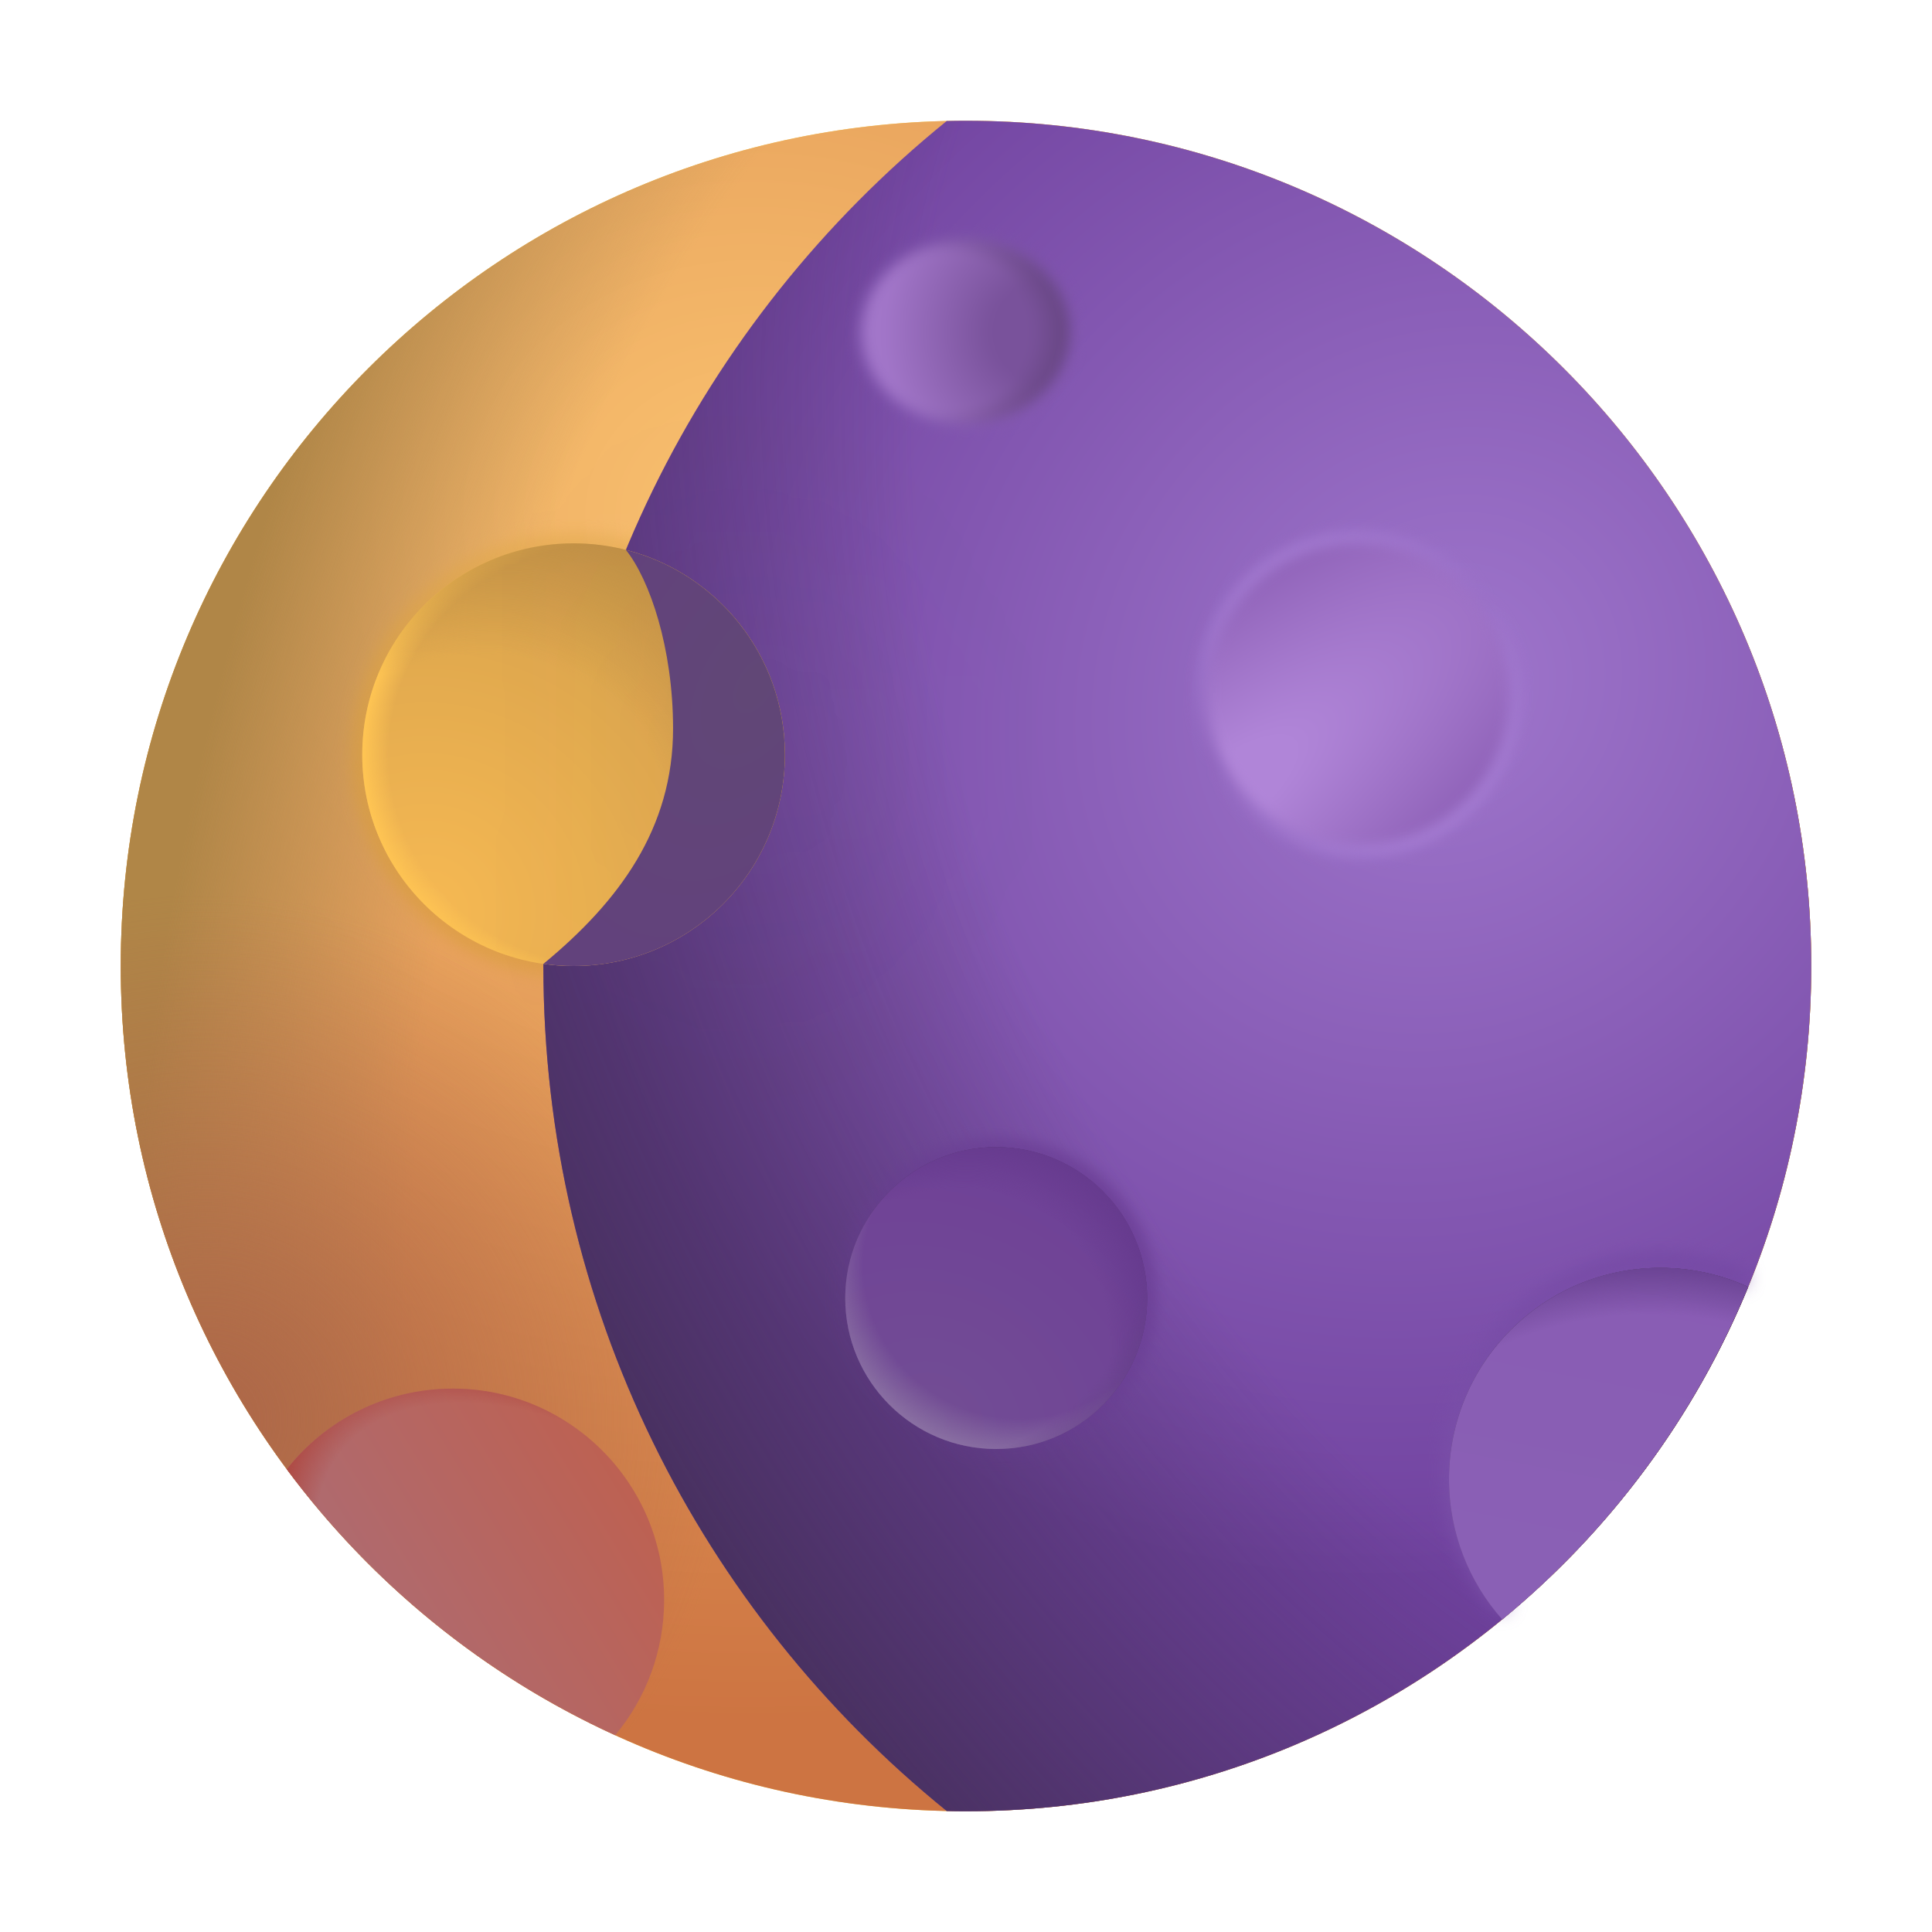
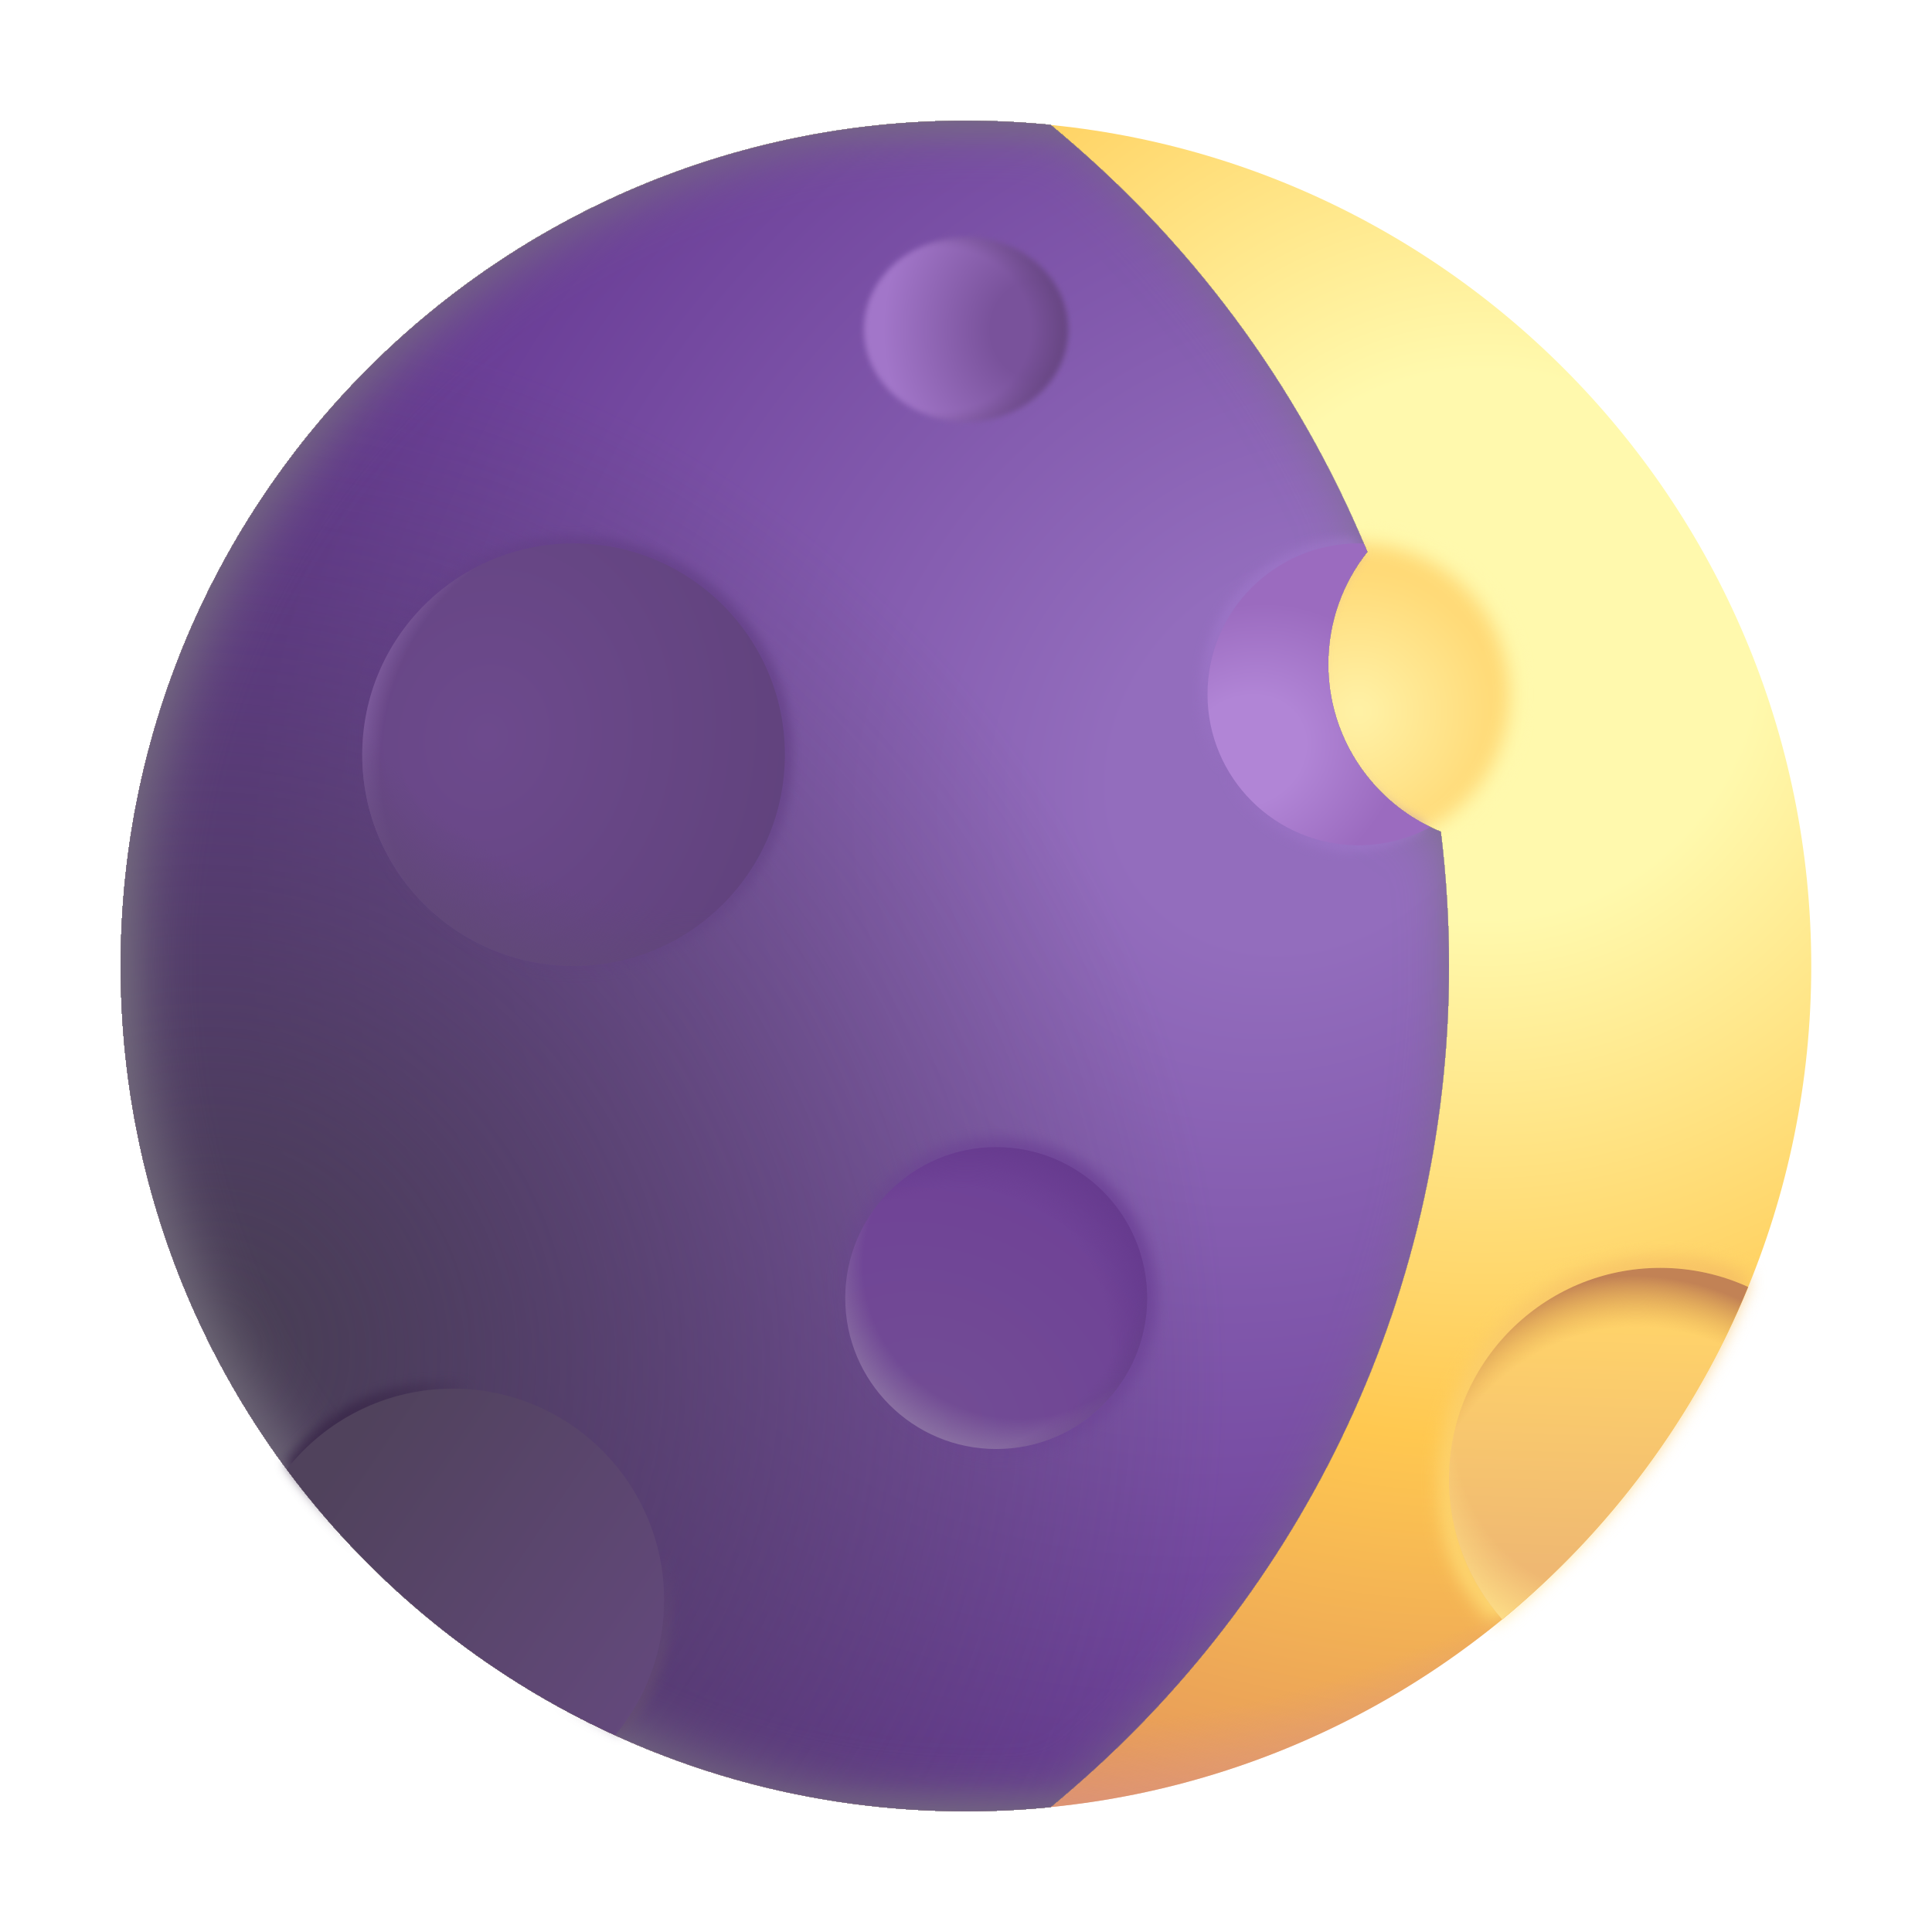
<svg xmlns="http://www.w3.org/2000/svg" width="32" height="32" viewBox="0 0 32 32" fill="none">
-   <circle cx="16" cy="16" r="14" fill="url(#paint0_radial_18_14055)" />
-   <circle cx="16" cy="16" r="14" fill="url(#paint1_radial_18_14055)" />
-   <circle cx="16" cy="16" r="14" fill="url(#paint2_radial_18_14055)" />
-   <circle cx="16" cy="16" r="14" fill="url(#paint3_radial_18_14055)" />
-   <circle cx="15.5" cy="5.5" r="1.5" fill="url(#paint4_linear_18_14055)" />
-   <circle cx="22.5" cy="11.5" r="2.5" fill="url(#paint5_linear_18_14055)" />
-   <circle cx="16.5" cy="21.5" r="2.5" fill="url(#paint6_linear_18_14055)" />
-   <g filter="url(#filter0_f_18_14055)">
-     <circle cx="9.5" cy="12.5" r="3.5" stroke="url(#paint7_linear_18_14055)" stroke-width="0.2" />
-   </g>
-   <path d="M10.189 28.741C8.023 27.751 6.154 26.226 4.75 24.335C5.391 23.522 6.385 23 7.5 23C9.433 23 11 24.567 11 26.5C11 27.352 10.695 28.134 10.189 28.741Z" fill="url(#paint8_linear_18_14055)" />
-   <path d="M10.189 28.741C8.023 27.751 6.154 26.226 4.75 24.335C5.391 23.522 6.385 23 7.5 23C9.433 23 11 24.567 11 26.5C11 27.352 10.695 28.134 10.189 28.741Z" fill="url(#paint9_radial_18_14055)" />
-   <path d="M28.955 21.316C28.069 23.475 26.658 25.363 24.882 26.823C24.333 26.205 24 25.391 24 24.5C24 22.567 25.567 21 27.5 21C28.019 21 28.512 21.113 28.955 21.316Z" fill="url(#paint10_linear_18_14055)" />
-   <path d="M15.681 29.996C15.787 29.999 15.893 30 16 30C23.732 30 30 23.732 30 16C30 8.268 23.732 2 16 2C15.893 2 15.787 2.001 15.681 2.004C11.605 5.304 9 10.348 9 16C9 21.652 11.605 26.697 15.681 29.996Z" fill="url(#paint11_radial_18_14055)" />
-   <path d="M15.681 29.996C15.787 29.999 15.893 30 16 30C23.732 30 30 23.732 30 16C30 8.268 23.732 2 16 2C15.893 2 15.787 2.001 15.681 2.004C11.605 5.304 9 10.348 9 16C9 21.652 11.605 26.697 15.681 29.996Z" fill="url(#paint12_radial_18_14055)" />
-   <g filter="url(#filter1_f_18_14055)">
-     <circle cx="22.5" cy="11.5" r="2.5" fill="url(#paint13_radial_18_14055)" />
-     <circle cx="22.5" cy="11.5" r="2.6" stroke="url(#paint14_linear_18_14055)" stroke-width="0.2" />
-   </g>
-   <circle cx="16.5" cy="21.5" r="2.5" fill="url(#paint15_linear_18_14055)" />
-   <g filter="url(#filter2_f_18_14055)">
-     <circle cx="16.5" cy="21.5" r="2.5" stroke="url(#paint16_linear_18_14055)" stroke-width="0.25" />
-   </g>
-   <circle cx="16.5" cy="21.5" r="2.5" fill="url(#paint17_radial_18_14055)" />
-   <circle cx="16.5" cy="21.5" r="2.5" fill="url(#paint18_radial_18_14055)" />
-   <circle cx="16.5" cy="21.5" r="2.5" fill="url(#paint19_radial_18_14055)" />
-   <circle cx="16.5" cy="21.5" r="2.5" fill="url(#paint20_radial_18_14055)" />
-   <circle cx="9.5" cy="12.5" r="3.5" fill="url(#paint21_radial_18_14055)" />
-   <circle cx="9.5" cy="12.5" r="3.5" fill="url(#paint22_radial_18_14055)" />
-   <circle cx="9.5" cy="12.5" r="3.5" fill="url(#paint23_radial_18_14055)" />
-   <g filter="url(#filter3_f_18_14055)">
-     <path d="M28.902 21.21C28.468 21.01 27.986 20.898 27.478 20.898C25.587 20.898 24.053 22.443 24.053 24.348C24.053 25.227 24.379 26.028 24.916 26.637" stroke="url(#paint24_linear_18_14055)" stroke-width="0.2" />
-   </g>
-   <path d="M28.955 21.316C28.069 23.475 26.658 25.363 24.882 26.823C24.333 26.205 24 25.391 24 24.5C24 22.567 25.567 21 27.5 21C28.019 21 28.512 21.113 28.955 21.316Z" fill="url(#paint25_linear_18_14055)" />
-   <path d="M28.955 21.316C28.069 23.475 26.658 25.363 24.882 26.823C24.333 26.205 24 25.391 24 24.5C24 22.567 25.567 21 27.5 21C28.019 21 28.512 21.113 28.955 21.316Z" fill="url(#paint26_linear_18_14055)" />
-   <path d="M28.955 21.316C28.069 23.475 26.658 25.363 24.882 26.823C24.333 26.205 24 25.391 24 24.5C24 22.567 25.567 21 27.5 21C28.019 21 28.512 21.113 28.955 21.316Z" fill="url(#paint27_radial_18_14055)" />
-   <g filter="url(#filter4_f_18_14055)">
-     <path d="M9 15.965C9.163 15.988 9.33 16 9.5 16C11.433 16 13 14.433 13 12.5C13 10.866 11.88 9.494 10.367 9.108" stroke="url(#paint28_linear_18_14055)" stroke-width="0.2" />
-   </g>
-   <path d="M9 15.965C10.253 14.931 11.148 13.724 11.148 12.068C11.148 10.73 10.761 9.602 10.367 9.108C11.88 9.494 13 10.866 13 12.5C13 14.433 11.433 16 9.5 16C9.33 16 9.163 15.988 9 15.965Z" fill="url(#paint29_radial_18_14055)" />
-   <g filter="url(#filter5_f_18_14055)">
-     <ellipse cx="16" cy="5.5" rx="1.704" ry="1.5" fill="url(#paint30_radial_18_14055)" />
-     <ellipse cx="16" cy="5.5" rx="1.704" ry="1.5" fill="url(#paint31_radial_18_14055)" />
-     <path d="M16 7.05C16.962 7.05 17.754 6.362 17.754 5.5C17.754 4.638 16.962 3.95 16 3.95C15.037 3.95 14.246 4.638 14.246 5.5C14.246 6.362 15.037 7.05 16 7.05Z" stroke="url(#paint32_linear_18_14055)" stroke-width="0.1" />
-   </g>
+   <circle cx="16" cy="16" r="14" fill="url(#paint0_radial_18_13888)" />
+   <circle cx="16" cy="16" r="14" fill="url(#paint1_radial_18_13888)" />
+   <circle cx="15.5" cy="5.5" r="1.5" fill="url(#paint2_linear_18_13888)" />
+   <circle cx="9.5" cy="12.5" r="3.5" fill="url(#paint3_linear_18_13888)" />
+   <g filter="url(#filter0_f_18_13888)">
+     <circle cx="22.5" cy="11.5" r="2.5" fill="url(#paint4_radial_18_13888)" />
+     <circle cx="22.5" cy="11.5" r="2.55" stroke="#FFF8AC" stroke-width="0.1" />
+   </g>
+   <circle cx="16.5" cy="21.5" r="2.5" fill="url(#paint5_linear_18_13888)" />
+   <path fill-rule="evenodd" clip-rule="evenodd" d="M10.189 28.741C8.023 27.751 6.154 26.226 4.75 24.335C5.391 23.522 6.385 23 7.5 23C9.433 23 11 24.567 11 26.5C11 27.352 10.695 28.134 10.189 28.741Z" fill="url(#paint6_linear_18_13888)" />
+   <g filter="url(#filter1_f_18_13888)">
+     <path d="M28.764 21.234C27.877 23.393 26.509 25.197 24.732 26.656C24.184 26.038 24 25.391 24 24.5C24 22.567 25.567 21 27.5 21C28.019 21 28.32 21.032 28.764 21.234Z" stroke="url(#paint7_linear_18_13888)" stroke-width="0.3" />
+   </g>
+   <path fill-rule="evenodd" clip-rule="evenodd" d="M28.955 21.316C28.069 23.475 26.658 25.363 24.882 26.823C24.333 26.205 24 25.391 24 24.5C24 22.567 25.567 21 27.5 21C28.019 21 28.512 21.113 28.955 21.316Z" fill="url(#paint8_linear_18_13888)" />
+   <path fill-rule="evenodd" clip-rule="evenodd" d="M28.955 21.316C28.069 23.475 26.658 25.363 24.882 26.823C24.333 26.205 24 25.391 24 24.5C24 22.567 25.567 21 27.5 21C28.019 21 28.512 21.113 28.955 21.316Z" fill="url(#paint9_radial_18_13888)" />
+   <path fill-rule="evenodd" clip-rule="evenodd" d="M28.955 21.316C28.069 23.475 26.658 25.363 24.882 26.823C24.333 26.205 24 25.391 24 24.5C24 22.567 25.567 21 27.5 21C28.019 21 28.512 21.113 28.955 21.316Z" fill="url(#paint10_radial_18_13888)" />
+   <g filter="url(#filter2_i_18_13888)">
+     <path fill-rule="evenodd" clip-rule="evenodd" d="M17.399 2.069C16.939 2.023 16.472 2 16 2C8.268 2 2 8.268 2 16C2 23.732 8.268 30 16 30C16.472 30 16.939 29.977 17.399 29.931C21.429 26.63 24 21.615 24 16C24 15.248 23.954 14.506 23.864 13.777C22.77 13.33 22 12.255 22 11C22 10.297 22.242 9.651 22.646 9.14C21.502 6.367 19.686 3.942 17.399 2.069Z" fill="url(#paint11_radial_18_13888)" />
+     <path fill-rule="evenodd" clip-rule="evenodd" d="M17.399 2.069C16.939 2.023 16.472 2 16 2C8.268 2 2 8.268 2 16C2 23.732 8.268 30 16 30C16.472 30 16.939 29.977 17.399 29.931C21.429 26.63 24 21.615 24 16C24 15.248 23.954 14.506 23.864 13.777C22.77 13.33 22 12.255 22 11C22 10.297 22.242 9.651 22.646 9.14C21.502 6.367 19.686 3.942 17.399 2.069Z" fill="url(#paint12_radial_18_13888)" />
+   </g>
+   <g filter="url(#filter3_f_18_13888)">
+     <ellipse cx="16" cy="5.459" rx="1.692" ry="1.528" fill="url(#paint13_radial_18_13888)" />
+     <ellipse cx="16" cy="5.459" rx="1.692" ry="1.528" fill="url(#paint14_radial_18_13888)" />
+   </g>
+   <g filter="url(#filter4_f_18_13888)">
+     <circle cx="9.5" cy="12.5" r="3.5" stroke="url(#paint15_linear_18_13888)" stroke-width="0.2" />
+   </g>
+   <circle cx="9.5" cy="12.5" r="3.5" fill="url(#paint16_radial_18_13888)" />
+   <circle cx="9.5" cy="12.5" r="3.5" fill="url(#paint17_radial_18_13888)" />
+   <circle cx="9.5" cy="12.5" r="3.5" fill="url(#paint18_radial_18_13888)" />
+   <g filter="url(#filter5_f_18_13888)">
+     <path d="M22.39 9.002C22.361 9.001 22.331 9 22.302 9C21.021 9.139 19.982 10.104 19.982 11.484C19.928 12.562 20.795 13.883 22.302 14C22.732 14 23.137 13.891 23.491 13.699C22.491 13.213 21.802 12.187 21.802 11C21.802 10.297 22.043 9.651 22.448 9.139C22.429 9.093 22.41 9.047 22.39 9.002Z" stroke="url(#paint19_linear_18_13888)" stroke-width="0.1" />
+   </g>
+   <path fill-rule="evenodd" clip-rule="evenodd" d="M22.589 9.002C22.559 9.001 22.53 9 22.5 9C21.119 9 20 10.119 20 11.5C20 12.881 21.119 14 22.5 14C22.931 14 23.336 13.891 23.69 13.699C22.689 13.213 22 12.187 22 11C22 10.297 22.242 9.651 22.646 9.139C22.627 9.093 22.608 9.047 22.589 9.002Z" fill="url(#paint20_radial_18_13888)" />
+   <g filter="url(#filter6_f_18_13888)">
+     <circle cx="16.5" cy="21.5" r="2.5" stroke="url(#paint21_linear_18_13888)" stroke-width="0.25" />
+   </g>
+   <circle cx="16.5" cy="21.5" r="2.5" fill="url(#paint22_radial_18_13888)" />
+   <circle cx="16.5" cy="21.5" r="2.5" fill="url(#paint23_radial_18_13888)" />
+   <circle cx="16.5" cy="21.5" r="2.5" fill="url(#paint24_radial_18_13888)" />
+   <circle cx="16.5" cy="21.5" r="2.5" fill="url(#paint25_radial_18_13888)" />
+   <g filter="url(#filter7_f_18_13888)">
+     <path d="M10.279 28.578C8.114 27.589 6.277 26.126 4.873 24.234C5.514 23.422 6.385 23 7.5 23C9.433 23 11 24.567 11 26.5C11 27.352 10.786 27.971 10.279 28.578Z" stroke="url(#paint26_linear_18_13888)" stroke-width="0.2" />
+   </g>
+   <path d="M10.189 28.741C8.023 27.751 6.154 26.226 4.75 24.335C5.391 23.522 6.385 23 7.5 23C9.433 23 11 24.567 11 26.5C11 27.352 10.695 28.134 10.189 28.741Z" fill="url(#paint27_linear_18_13888)" />
  <defs>
-     <filter id="filter0_f_18_14055" x="5.6" y="8.6" width="7.8" height="7.8" filterUnits="userSpaceOnUse" color-interpolation-filters="sRGB">
-       <feFlood flood-opacity="0" result="BackgroundImageFix" />
-       <feBlend mode="normal" in="SourceGraphic" in2="BackgroundImageFix" result="shape" />
-       <feGaussianBlur stdDeviation="0.15" result="effect1_foregroundBlur_18_14055" />
-     </filter>
-     <filter id="filter1_f_18_14055" x="19.6" y="8.6" width="5.8" height="5.8" filterUnits="userSpaceOnUse" color-interpolation-filters="sRGB">
-       <feFlood flood-opacity="0" result="BackgroundImageFix" />
-       <feBlend mode="normal" in="SourceGraphic" in2="BackgroundImageFix" result="shape" />
-       <feGaussianBlur stdDeviation="0.1" result="effect1_foregroundBlur_18_14055" />
-     </filter>
-     <filter id="filter2_f_18_14055" x="13.625" y="18.625" width="5.75" height="5.75" filterUnits="userSpaceOnUse" color-interpolation-filters="sRGB">
-       <feFlood flood-opacity="0" result="BackgroundImageFix" />
-       <feBlend mode="normal" in="SourceGraphic" in2="BackgroundImageFix" result="shape" />
-       <feGaussianBlur stdDeviation="0.125" result="effect1_foregroundBlur_18_14055" />
-     </filter>
-     <filter id="filter3_f_18_14055" x="23.653" y="20.498" width="5.591" height="6.505" filterUnits="userSpaceOnUse" color-interpolation-filters="sRGB">
-       <feFlood flood-opacity="0" result="BackgroundImageFix" />
-       <feBlend mode="normal" in="SourceGraphic" in2="BackgroundImageFix" result="shape" />
-       <feGaussianBlur stdDeviation="0.15" result="effect1_foregroundBlur_18_14055" />
-     </filter>
-     <filter id="filter4_f_18_14055" x="4.986" y="5.011" width="12.114" height="15.089" filterUnits="userSpaceOnUse" color-interpolation-filters="sRGB">
-       <feFlood flood-opacity="0" result="BackgroundImageFix" />
-       <feBlend mode="normal" in="SourceGraphic" in2="BackgroundImageFix" result="shape" />
-       <feGaussianBlur stdDeviation="2" result="effect1_foregroundBlur_18_14055" />
-     </filter>
-     <filter id="filter5_f_18_14055" x="13.996" y="3.7" width="4.008" height="3.6" filterUnits="userSpaceOnUse" color-interpolation-filters="sRGB">
-       <feFlood flood-opacity="0" result="BackgroundImageFix" />
-       <feBlend mode="normal" in="SourceGraphic" in2="BackgroundImageFix" result="shape" />
-       <feGaussianBlur stdDeviation="0.1" result="effect1_foregroundBlur_18_14055" />
-     </filter>
-     <radialGradient id="paint0_radial_18_14055" cx="0" cy="0" r="1" gradientUnits="userSpaceOnUse" gradientTransform="translate(21.5 9.5) rotate(133.363) scale(24.7588)">
-       <stop stop-color="#FEED6E" />
-       <stop offset="1" stop-color="#F7CA32" />
-     </radialGradient>
-     <radialGradient id="paint1_radial_18_14055" cx="0" cy="0" r="1" gradientUnits="userSpaceOnUse" gradientTransform="translate(12.4919 8.50588) rotate(88.893) scale(19.9824 22.837)">
-       <stop stop-color="#FAC26F" />
-       <stop offset="1" stop-color="#CD7442" />
-     </radialGradient>
-     <radialGradient id="paint2_radial_18_14055" cx="0" cy="0" r="1" gradientUnits="userSpaceOnUse" gradientTransform="translate(16 16) rotate(-168.07) scale(14.3091 29.0338)">
-       <stop offset="0.6" stop-color="#B28D55" stop-opacity="0" />
-       <stop offset="0.91" stop-color="#B08647" />
-     </radialGradient>
-     <radialGradient id="paint3_radial_18_14055" cx="0" cy="0" r="1" gradientUnits="userSpaceOnUse" gradientTransform="translate(3.41951 23.5623) rotate(-32.8114) scale(8.72756)">
-       <stop stop-color="#AD6648" />
-       <stop offset="1" stop-color="#AD6648" stop-opacity="0" />
-     </radialGradient>
-     <linearGradient id="paint4_linear_18_14055" x1="16.5" y1="4.5" x2="14.5" y2="6.5" gradientUnits="userSpaceOnUse">
+     <filter id="filter0_f_18_13888" x="19.6" y="8.6" width="5.8" height="5.8" filterUnits="userSpaceOnUse" color-interpolation-filters="sRGB">
+       <feFlood flood-opacity="0" result="BackgroundImageFix" />
+       <feBlend mode="normal" in="SourceGraphic" in2="BackgroundImageFix" result="shape" />
+       <feGaussianBlur stdDeviation="0.15" result="effect1_foregroundBlur_18_13888" />
+     </filter>
+     <filter id="filter1_f_18_13888" x="23.55" y="20.55" width="5.707" height="6.614" filterUnits="userSpaceOnUse" color-interpolation-filters="sRGB">
+       <feFlood flood-opacity="0" result="BackgroundImageFix" />
+       <feBlend mode="normal" in="SourceGraphic" in2="BackgroundImageFix" result="shape" />
+       <feGaussianBlur stdDeviation="0.15" result="effect1_foregroundBlur_18_13888" />
+     </filter>
+     <filter id="filter2_i_18_13888" x="2" y="2" width="22.25" height="28" filterUnits="userSpaceOnUse" color-interpolation-filters="sRGB">
+       <feFlood flood-opacity="0" result="BackgroundImageFix" />
+       <feBlend mode="normal" in="SourceGraphic" in2="BackgroundImageFix" result="shape" />
+       <feColorMatrix in="SourceAlpha" type="matrix" values="0 0 0 0 0 0 0 0 0 0 0 0 0 0 0 0 0 0 127 0" result="hardAlpha" />
+       <feOffset dx="0.25" />
+       <feGaussianBlur stdDeviation="0.5" />
+       <feComposite in2="hardAlpha" operator="arithmetic" k2="-1" k3="1" />
+       <feColorMatrix type="matrix" values="0 0 0 0 0.467 0 0 0 0 0.443 0 0 0 0 0.498 0 0 0 1 0" />
+       <feBlend mode="normal" in2="shape" result="effect1_innerShadow_18_13888" />
+     </filter>
+     <filter id="filter3_f_18_13888" x="14.208" y="3.83" width="3.583" height="3.256" filterUnits="userSpaceOnUse" color-interpolation-filters="sRGB">
+       <feFlood flood-opacity="0" result="BackgroundImageFix" />
+       <feBlend mode="normal" in="SourceGraphic" in2="BackgroundImageFix" result="shape" />
+       <feGaussianBlur stdDeviation="0.05" result="effect1_foregroundBlur_18_13888" />
+     </filter>
+     <filter id="filter4_f_18_13888" x="5.7" y="8.7" width="7.6" height="7.6" filterUnits="userSpaceOnUse" color-interpolation-filters="sRGB">
+       <feFlood flood-opacity="0" result="BackgroundImageFix" />
+       <feBlend mode="normal" in="SourceGraphic" in2="BackgroundImageFix" result="shape" />
+       <feGaussianBlur stdDeviation="0.1" result="effect1_foregroundBlur_18_13888" />
+     </filter>
+     <filter id="filter5_f_18_13888" x="19.73" y="8.75" width="4.071" height="5.5" filterUnits="userSpaceOnUse" color-interpolation-filters="sRGB">
+       <feFlood flood-opacity="0" result="BackgroundImageFix" />
+       <feBlend mode="normal" in="SourceGraphic" in2="BackgroundImageFix" result="shape" />
+       <feGaussianBlur stdDeviation="0.1" result="effect1_foregroundBlur_18_13888" />
+     </filter>
+     <filter id="filter6_f_18_13888" x="13.625" y="18.625" width="5.75" height="5.75" filterUnits="userSpaceOnUse" color-interpolation-filters="sRGB">
+       <feFlood flood-opacity="0" result="BackgroundImageFix" />
+       <feBlend mode="normal" in="SourceGraphic" in2="BackgroundImageFix" result="shape" />
+       <feGaussianBlur stdDeviation="0.125" result="effect1_foregroundBlur_18_13888" />
+     </filter>
+     <filter id="filter7_f_18_13888" x="4.547" y="22.7" width="6.753" height="6.201" filterUnits="userSpaceOnUse" color-interpolation-filters="sRGB">
+       <feFlood flood-opacity="0" result="BackgroundImageFix" />
+       <feBlend mode="normal" in="SourceGraphic" in2="BackgroundImageFix" result="shape" />
+       <feGaussianBlur stdDeviation="0.1" result="effect1_foregroundBlur_18_13888" />
+     </filter>
+     <radialGradient id="paint0_radial_18_13888" cx="0" cy="0" r="1" gradientUnits="userSpaceOnUse" gradientTransform="translate(24.5761 10.625) rotate(112.552) scale(20.3702)">
+       <stop offset="0.223" stop-color="#FFF9AD" />
+       <stop offset="0.646" stop-color="#FFC850" />
+       <stop offset="1" stop-color="#E3945B" />
+     </radialGradient>
+     <radialGradient id="paint1_radial_18_13888" cx="0" cy="0" r="1" gradientUnits="userSpaceOnUse" gradientTransform="translate(16.5555 10.6373) rotate(78.4129) scale(20.3539)">
+       <stop stop-color="#D7938C" stop-opacity="0" />
+       <stop offset="0.879" stop-color="#D7938C" stop-opacity="0" />
+       <stop offset="1" stop-color="#D7938C" />
+     </radialGradient>
+     <linearGradient id="paint2_linear_18_13888" x1="16.5" y1="4.5" x2="14.5" y2="6.5" gradientUnits="userSpaceOnUse">
      <stop stop-color="#F5C224" />
      <stop offset="1" stop-color="#FFEF71" />
    </linearGradient>
-     <linearGradient id="paint5_linear_18_14055" x1="24.167" y1="9.833" x2="20.833" y2="13.167" gradientUnits="userSpaceOnUse">
+     <linearGradient id="paint3_linear_18_13888" x1="11.833" y1="10.167" x2="7.167" y2="14.833" gradientUnits="userSpaceOnUse">
      <stop stop-color="#F5C224" />
      <stop offset="1" stop-color="#FFEF71" />
    </linearGradient>
-     <linearGradient id="paint6_linear_18_14055" x1="18.167" y1="19.833" x2="14.833" y2="23.167" gradientUnits="userSpaceOnUse">
+     <radialGradient id="paint4_radial_18_13888" cx="0" cy="0" r="1" gradientUnits="userSpaceOnUse" gradientTransform="translate(22.5 11.7846) rotate(-22.4762) scale(2.28001)">
+       <stop stop-color="#FFF2A8" />
+       <stop offset="1" stop-color="#FFDA77" />
+     </radialGradient>
+     <linearGradient id="paint5_linear_18_13888" x1="18.167" y1="19.833" x2="14.833" y2="23.167" gradientUnits="userSpaceOnUse">
      <stop stop-color="#F5C224" />
      <stop offset="1" stop-color="#FFEF71" />
    </linearGradient>
-     <linearGradient id="paint7_linear_18_14055" x1="11.325" y1="9.361" x2="6.934" y2="15.057" gradientUnits="userSpaceOnUse">
-       <stop stop-color="#E4AC50" />
-       <stop offset="1" stop-color="#D79C38" />
-     </linearGradient>
-     <linearGradient id="paint8_linear_18_14055" x1="10.307" y1="24.331" x2="5.964" y2="26.993" gradientUnits="userSpaceOnUse">
-       <stop stop-color="#BD6152" />
-       <stop offset="1" stop-color="#AE6B71" />
-     </linearGradient>
-     <radialGradient id="paint9_radial_18_14055" cx="0" cy="0" r="1" gradientUnits="userSpaceOnUse" gradientTransform="translate(9.58399 27.0505) rotate(-142.952) scale(5.57176 3.36972)">
-       <stop offset="0.888" stop-color="#AF4C46" stop-opacity="0" />
-       <stop offset="1" stop-color="#AF4C46" />
-     </radialGradient>
-     <linearGradient id="paint10_linear_18_14055" x1="29.833" y1="22.167" x2="25.167" y2="26.833" gradientUnits="userSpaceOnUse">
-       <stop stop-color="#F6C72D" />
-       <stop offset="1" stop-color="#FFF073" />
-     </linearGradient>
-     <radialGradient id="paint11_radial_18_14055" cx="0" cy="0" r="1" gradientUnits="userSpaceOnUse" gradientTransform="translate(23.9799 11.397) rotate(124.824) scale(18.85 17.2968)">
-       <stop stop-color="#9F76CC" />
-       <stop offset="0.815" stop-color="#6F419E" />
-     </radialGradient>
-     <radialGradient id="paint12_radial_18_14055" cx="0" cy="0" r="1" gradientUnits="userSpaceOnUse" gradientTransform="translate(28.3402 11.9237) rotate(156.184) scale(23.1898 32.9381)">
-       <stop offset="0.52" stop-color="#402D53" stop-opacity="0" />
-       <stop offset="1" stop-color="#402D53" />
-     </radialGradient>
-     <radialGradient id="paint13_radial_18_14055" cx="0" cy="0" r="1" gradientUnits="userSpaceOnUse" gradientTransform="translate(20 13.3955) rotate(-37.9457) scale(8.77059 2.88619)">
-       <stop offset="0.2" stop-color="#B085D8" />
-       <stop offset="1" stop-color="#8E61B7" />
-     </radialGradient>
-     <linearGradient id="paint14_linear_18_14055" x1="20.577" y1="9" x2="23.646" y2="14" gradientUnits="userSpaceOnUse">
-       <stop stop-color="#A57CD3" />
-       <stop offset="0.492" stop-color="#A57CD3" stop-opacity="0" />
-       <stop offset="1" stop-color="#A57CD3" />
-     </linearGradient>
-     <linearGradient id="paint15_linear_18_14055" x1="18.167" y1="19.833" x2="14.833" y2="23.167" gradientUnits="userSpaceOnUse">
-       <stop stop-color="#0F0F0F" />
-       <stop offset="1" stop-color="#704E8D" />
-     </linearGradient>
-     <linearGradient id="paint16_linear_18_14055" x1="19" y1="19.675" x2="14.409" y2="23.332" gradientUnits="userSpaceOnUse">
+     <linearGradient id="paint6_linear_18_13888" x1="11" y1="24.5" x2="4" y2="26" gradientUnits="userSpaceOnUse">
+       <stop stop-color="#F5C224" />
+       <stop offset="1" stop-color="#FCE35D" />
+     </linearGradient>
+     <linearGradient id="paint7_linear_18_13888" x1="27.982" y1="20.656" x2="24.639" y2="26.312" gradientUnits="userSpaceOnUse">
+       <stop stop-color="#F5BD64" />
+       <stop offset="1" stop-color="#FFDC75" />
+     </linearGradient>
+     <linearGradient id="paint8_linear_18_13888" x1="26.059" y1="21.826" x2="25.915" y2="25.986" gradientUnits="userSpaceOnUse">
+       <stop stop-color="#FFD36A" />
+       <stop offset="1" stop-color="#EFB872" />
+     </linearGradient>
+     <radialGradient id="paint9_radial_18_13888" cx="0" cy="0" r="1" gradientUnits="userSpaceOnUse" gradientTransform="translate(27.3499 26.8226) rotate(-98.7873) scale(5.70898 4.73475)">
+       <stop offset="0.85" stop-color="#DFA14C" stop-opacity="0" />
+       <stop offset="1" stop-color="#C28255" />
+     </radialGradient>
+     <radialGradient id="paint10_radial_18_13888" cx="0" cy="0" r="1" gradientUnits="userSpaceOnUse" gradientTransform="translate(27.1386 23.125) rotate(122.849) scale(4.72413 4.02056)">
+       <stop offset="0.718" stop-color="#FFE38A" stop-opacity="0" />
+       <stop offset="0.952" stop-color="#FFE38A" />
+     </radialGradient>
+     <radialGradient id="paint11_radial_18_13888" cx="0" cy="0" r="1" gradientUnits="userSpaceOnUse" gradientTransform="translate(21.7011 12.5) rotate(135.942) scale(18.9674 16.3453)">
+       <stop offset="0.181" stop-color="#936DBD" />
+       <stop offset="1" stop-color="#663993" />
+     </radialGradient>
+     <radialGradient id="paint12_radial_18_13888" cx="0" cy="0" r="1" gradientUnits="userSpaceOnUse" gradientTransform="translate(3.71007 22.2472) rotate(-29.7946) scale(16.3961 17.4627)">
+       <stop stop-color="#473E52" />
+       <stop offset="1" stop-color="#473E52" stop-opacity="0" />
+     </radialGradient>
+     <radialGradient id="paint13_radial_18_13888" cx="0" cy="0" r="1" gradientUnits="userSpaceOnUse" gradientTransform="translate(17.1189 5.45865) rotate(-180) scale(2.49282 2.78166)">
+       <stop offset="0.286" stop-color="#79529B" />
+       <stop offset="1" stop-color="#A276C9" />
+     </radialGradient>
+     <radialGradient id="paint14_radial_18_13888" cx="0" cy="0" r="1" gradientUnits="userSpaceOnUse" gradientTransform="translate(15.5609 5.45865) scale(2.13059 1.92488)">
+       <stop offset="0.711" stop-color="#664581" stop-opacity="0" />
+       <stop offset="1" stop-color="#664581" />
+     </radialGradient>
+     <linearGradient id="paint15_linear_18_13888" x1="13" y1="9.945" x2="6.572" y2="15.065" gradientUnits="userSpaceOnUse">
+       <stop stop-color="#603D83" />
+       <stop offset="1" stop-color="#603D83" stop-opacity="0" />
+     </linearGradient>
+     <radialGradient id="paint16_radial_18_13888" cx="0" cy="0" r="1" gradientUnits="userSpaceOnUse" gradientTransform="translate(8.06759 12.2208) rotate(10.3889) scale(5.47365 6.37244)">
+       <stop stop-color="#6D4A8D" />
+       <stop offset="1" stop-color="#60427C" />
+     </radialGradient>
+     <radialGradient id="paint17_radial_18_13888" cx="0" cy="0" r="1" gradientUnits="userSpaceOnUse" gradientTransform="translate(9.79744 12.5) rotate(-166.271) scale(3.90912 4.32954)">
+       <stop offset="0.886" stop-color="#8260A1" stop-opacity="0" />
+       <stop offset="1" stop-color="#8260A1" />
+     </radialGradient>
+     <radialGradient id="paint18_radial_18_13888" cx="0" cy="0" r="1" gradientUnits="userSpaceOnUse" gradientTransform="translate(11.5165 8.62535) rotate(109.781) scale(7.83707)">
+       <stop offset="0.82" stop-color="#614879" stop-opacity="0" />
+       <stop offset="1" stop-color="#614879" />
+     </radialGradient>
+     <linearGradient id="paint19_linear_18_13888" x1="20.67" y1="10.547" x2="22.232" y2="14.109" gradientUnits="userSpaceOnUse">
+       <stop stop-color="#A47BD1" />
+       <stop offset="0.491" stop-color="#A47BD1" stop-opacity="0" />
+       <stop offset="1" stop-color="#A47BD1" />
+     </linearGradient>
+     <radialGradient id="paint20_radial_18_13888" cx="0" cy="0" r="1" gradientUnits="userSpaceOnUse" gradientTransform="translate(20.6386 12.4375) rotate(-28.9472) scale(3.48654 3.03371)">
+       <stop offset="0.29" stop-color="#B185D6" />
+       <stop offset="0.778" stop-color="#9B6BBF" />
+     </radialGradient>
+     <linearGradient id="paint21_linear_18_13888" x1="19" y1="19.675" x2="14.409" y2="23.332" gradientUnits="userSpaceOnUse">
      <stop stop-color="#683B92" />
      <stop offset="1" stop-color="#683B92" stop-opacity="0" />
    </linearGradient>
-     <radialGradient id="paint17_radial_18_14055" cx="0" cy="0" r="1" gradientUnits="userSpaceOnUse" gradientTransform="translate(15.4722 23.5099) rotate(-58.7173) scale(4.42304 5.14932)">
+     <radialGradient id="paint22_radial_18_13888" cx="0" cy="0" r="1" gradientUnits="userSpaceOnUse" gradientTransform="translate(15.4722 23.5099) rotate(-58.7173) scale(4.42304 5.14932)">
      <stop stop-color="#724D94" />
      <stop offset="1" stop-color="#6F4197" />
    </radialGradient>
-     <radialGradient id="paint18_radial_18_14055" cx="0" cy="0" r="1" gradientUnits="userSpaceOnUse" gradientTransform="translate(16.812 21.0218) rotate(118.54) scale(3.1046 3.20092)">
+     <radialGradient id="paint23_radial_18_13888" cx="0" cy="0" r="1" gradientUnits="userSpaceOnUse" gradientTransform="translate(16.812 21.0218) rotate(118.54) scale(3.1046 3.20092)">
      <stop offset="0.789" stop-color="#8B72A3" stop-opacity="0" />
      <stop offset="1" stop-color="#8B72A3" />
    </radialGradient>
-     <radialGradient id="paint19_radial_18_14055" cx="0" cy="0" r="1" gradientUnits="userSpaceOnUse" gradientTransform="translate(14.6694 23.6415) rotate(-50.5275) scale(5.54168 3.88163)">
+     <radialGradient id="paint24_radial_18_13888" cx="0" cy="0" r="1" gradientUnits="userSpaceOnUse" gradientTransform="translate(14.6694 23.6415) rotate(-50.5275) scale(5.54168 3.88163)">
      <stop offset="0.8" stop-color="#64398C" stop-opacity="0" />
      <stop offset="1" stop-color="#64398C" />
    </radialGradient>
-     <radialGradient id="paint20_radial_18_14055" cx="0" cy="0" r="1" gradientUnits="userSpaceOnUse" gradientTransform="translate(15.6759 20.8735) rotate(40.0794) scale(3.85246 4.08614)">
+     <radialGradient id="paint25_radial_18_13888" cx="0" cy="0" r="1" gradientUnits="userSpaceOnUse" gradientTransform="translate(15.6759 20.8735) rotate(40.0794) scale(3.85246 4.08614)">
      <stop offset="0.825" stop-color="#664289" stop-opacity="0" />
      <stop offset="1" stop-color="#664289" />
    </radialGradient>
-     <radialGradient id="paint21_radial_18_14055" cx="0" cy="0" r="1" gradientUnits="userSpaceOnUse" gradientTransform="translate(7.0625 15.1355) rotate(-47.1747) scale(6.98771)">
-       <stop stop-color="#F6B953" />
-       <stop offset="1" stop-color="#D5A04B" />
-     </radialGradient>
-     <radialGradient id="paint22_radial_18_14055" cx="0" cy="0" r="1" gradientUnits="userSpaceOnUse" gradientTransform="translate(10.0792 12.5) rotate(180) scale(4.07919 3.91074)">
-       <stop offset="0.894" stop-color="#FFC553" stop-opacity="0" />
-       <stop offset="1" stop-color="#FFC553" />
-     </radialGradient>
-     <radialGradient id="paint23_radial_18_14055" cx="0" cy="0" r="1" gradientUnits="userSpaceOnUse" gradientTransform="translate(6.8125 15.1355) rotate(-45.3312) scale(7.64572 5.69865)">
-       <stop offset="0.636" stop-color="#BD8D44" stop-opacity="0" />
-       <stop offset="1" stop-color="#BD8D44" />
-     </radialGradient>
-     <linearGradient id="paint24_linear_18_14055" x1="27.338" y1="20.781" x2="24.231" y2="26.152" gradientUnits="userSpaceOnUse">
-       <stop stop-color="#7246A2" />
-       <stop offset="0.999" stop-color="#7E55AC" />
-     </linearGradient>
-     <linearGradient id="paint25_linear_18_14055" x1="29.833" y1="22.167" x2="25.167" y2="26.833" gradientUnits="userSpaceOnUse">
-       <stop stop-color="#0F0F0F" />
-       <stop offset="1" stop-color="#704E8D" />
-     </linearGradient>
-     <linearGradient id="paint26_linear_18_14055" x1="25.873" y1="25.975" x2="27.06" y2="19.787" gradientUnits="userSpaceOnUse">
-       <stop stop-color="#8A60B5" />
-       <stop offset="1" stop-color="#885BB3" />
-     </linearGradient>
-     <radialGradient id="paint27_radial_18_14055" cx="0" cy="0" r="1" gradientUnits="userSpaceOnUse" gradientTransform="translate(27.279 25.0998) rotate(-90.8364) scale(4.28171 5.8445)">
-       <stop offset="0.777" stop-color="#663F8E" stop-opacity="0" />
-       <stop offset="0.992" stop-color="#663F8E" />
-     </radialGradient>
-     <linearGradient id="paint28_linear_18_14055" x1="13.5" y1="13.007" x2="10.797" y2="12.928" gradientUnits="userSpaceOnUse">
-       <stop stop-color="#5F3E80" />
-       <stop offset="1" stop-color="#5F3E80" stop-opacity="0" />
-     </linearGradient>
-     <radialGradient id="paint29_radial_18_14055" cx="0" cy="0" r="1" gradientUnits="userSpaceOnUse" gradientTransform="translate(12.5 11.3502) rotate(119.57) scale(5.06607 2.94029)">
-       <stop stop-color="#614776" />
-       <stop offset="1" stop-color="#62427C" />
-     </radialGradient>
-     <radialGradient id="paint30_radial_18_14055" cx="0" cy="0" r="1" gradientUnits="userSpaceOnUse" gradientTransform="translate(17.127 5.5) rotate(-180) scale(2.51084 2.73027)">
-       <stop offset="0.286" stop-color="#79529B" />
-       <stop offset="1" stop-color="#A276C9" />
-     </radialGradient>
-     <radialGradient id="paint31_radial_18_14055" cx="0" cy="0" r="1" gradientUnits="userSpaceOnUse" gradientTransform="translate(15.5577 5.5) scale(2.14598 1.88931)">
-       <stop offset="0.711" stop-color="#664581" stop-opacity="0" />
-       <stop offset="1" stop-color="#664581" />
-     </radialGradient>
-     <linearGradient id="paint32_linear_18_14055" x1="17.35" y1="4.297" x2="14.761" y2="6.843" gradientUnits="userSpaceOnUse">
-       <stop stop-color="#7B52A5" />
-       <stop offset="1" stop-color="#875CB4" />
+     <linearGradient id="paint26_linear_18_13888" x1="5.629" y1="23.63" x2="11.212" y2="27.631" gradientUnits="userSpaceOnUse">
+       <stop stop-color="#372447" />
+       <stop offset="0.213" stop-color="#372447" stop-opacity="0" />
+       <stop offset="0.806" stop-color="#654E72" stop-opacity="0" />
+       <stop offset="1" stop-color="#654E72" />
+     </linearGradient>
+     <linearGradient id="paint27_linear_18_13888" x1="5.361" y1="24.531" x2="11" y2="28.375" gradientUnits="userSpaceOnUse">
+       <stop stop-color="#50425C" />
+       <stop offset="1" stop-color="#64497D" />
    </linearGradient>
  </defs>
</svg>
